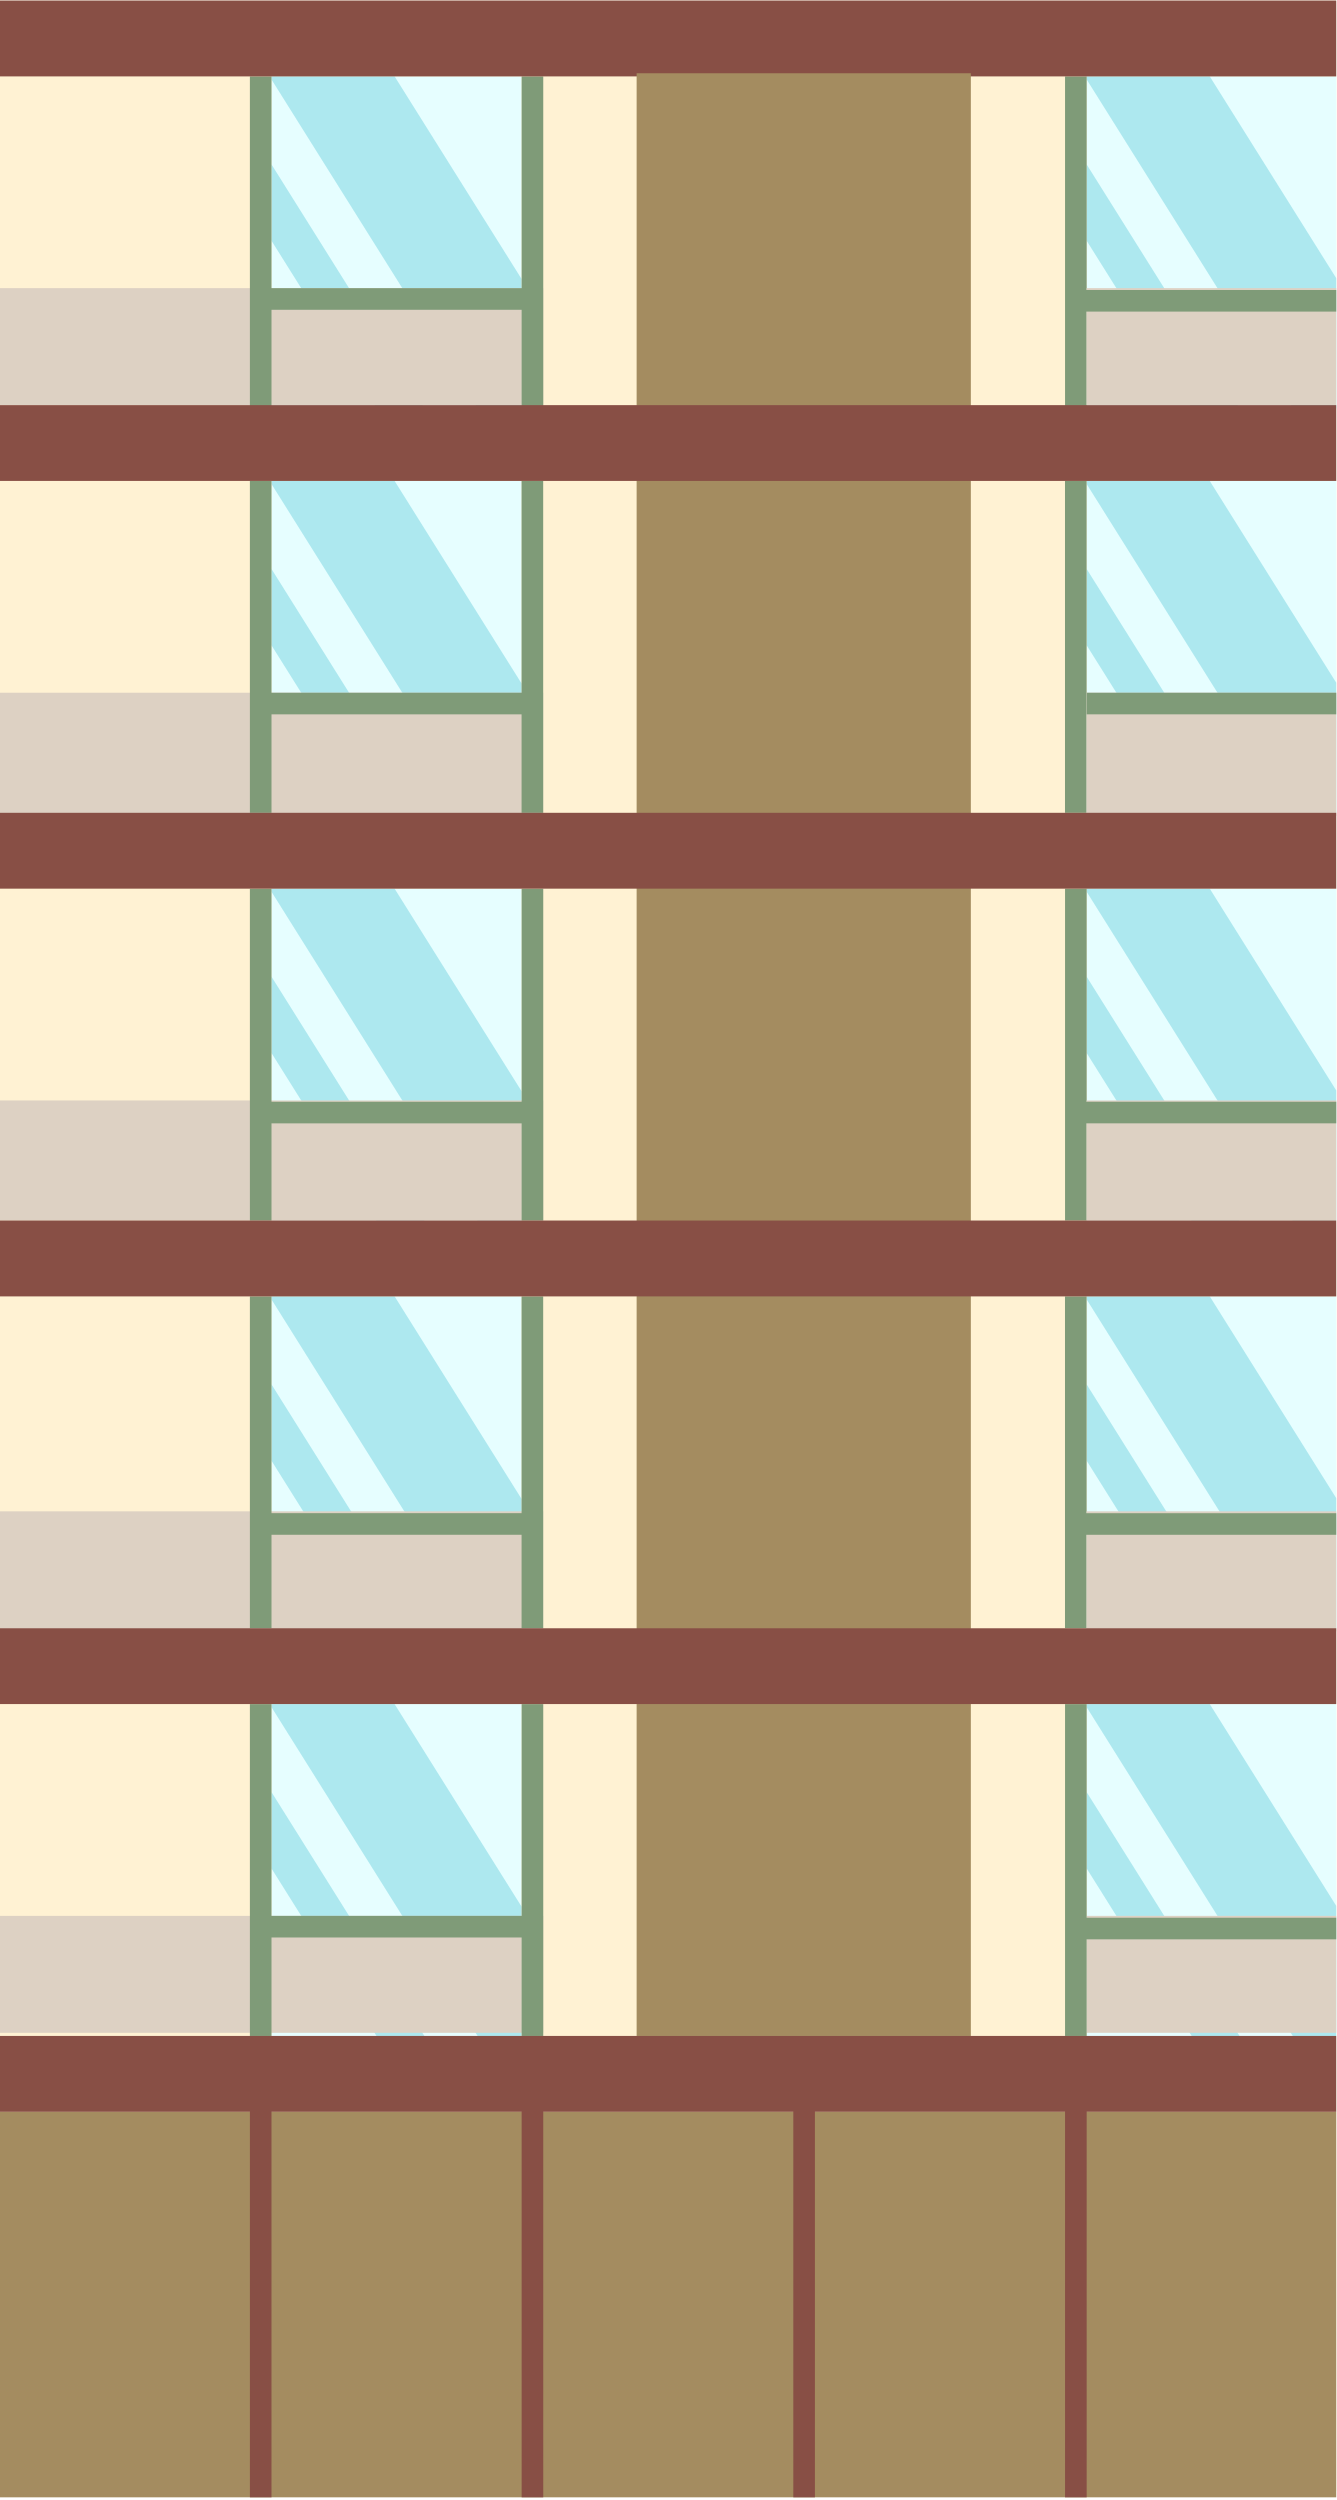
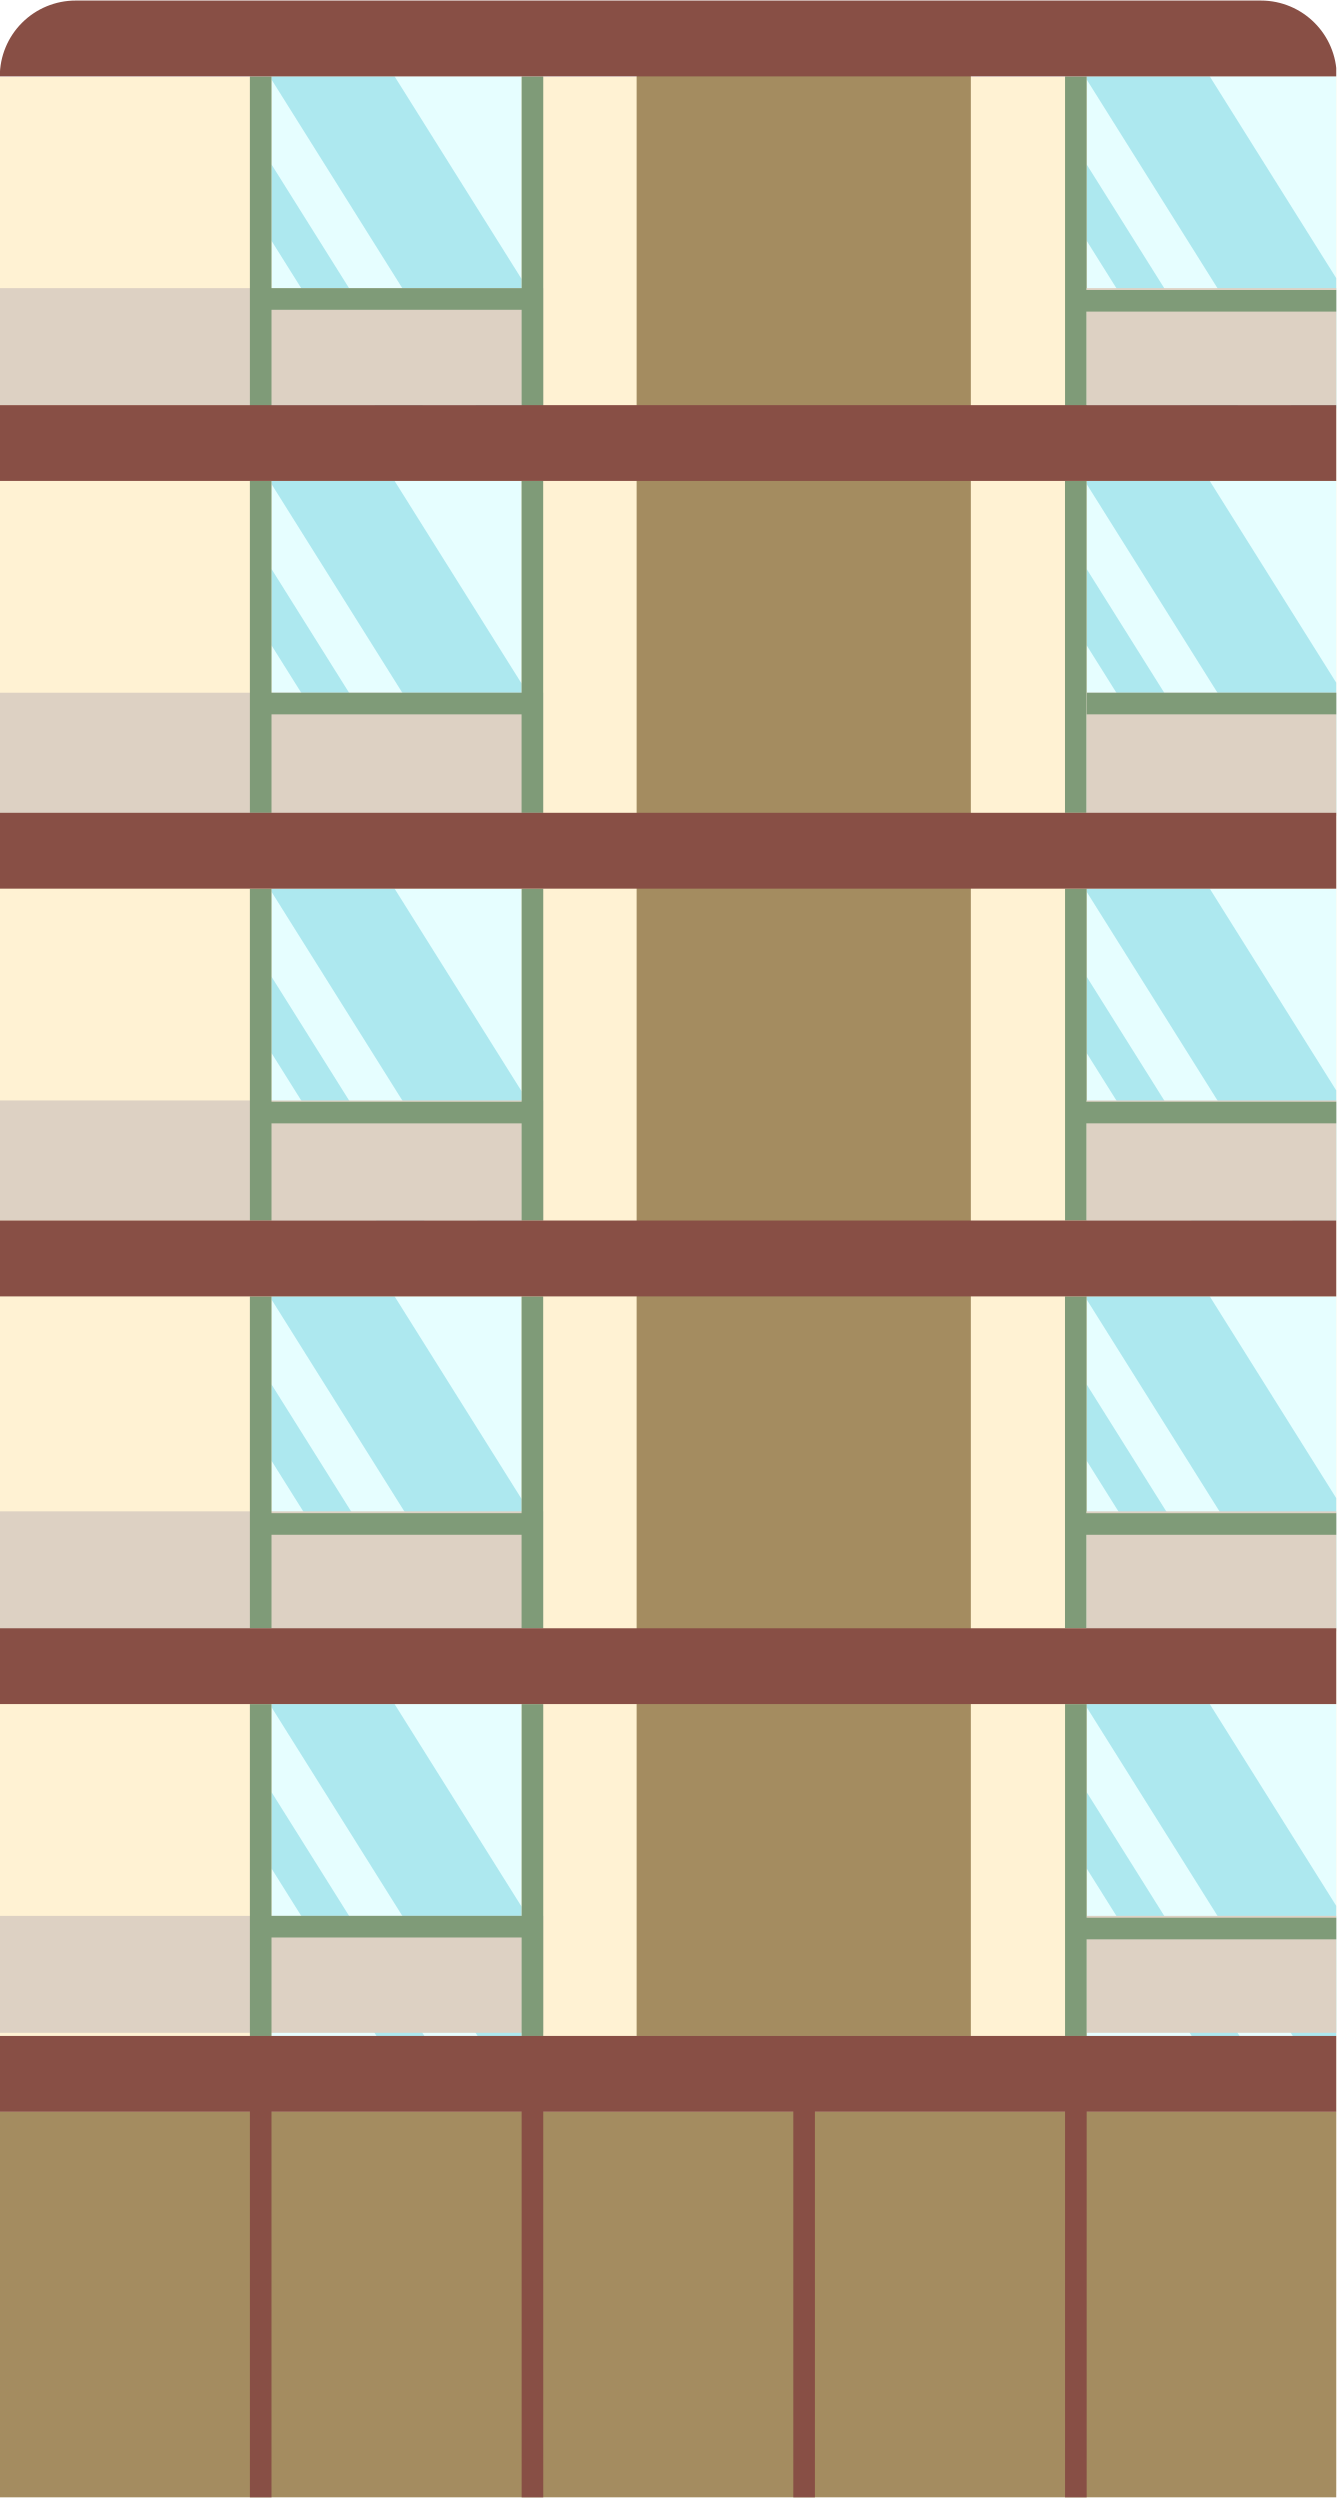
<svg xmlns="http://www.w3.org/2000/svg" width="100%" height="100%" viewBox="0 0 423 791" version="1.1" xml:space="preserve" style="fill-rule:evenodd;clip-rule:evenodd;stroke-linejoin:round;stroke-miterlimit:2;">
  <g transform="matrix(1,0,0,1,-13644.2,-4740.49)">
    <g id="Artboard2" transform="matrix(1.71188,0,0,1.32355,-925.66,68.3647)">
      <rect x="8511" y="3530" width="247" height="597" style="fill:none;" />
      <clipPath id="_clip1">
        <rect x="8511" y="3530" width="247" height="597" />
      </clipPath>
      <g clip-path="url(#_clip1)">
        <g transform="matrix(1.41841,0,0,1.00635,5832.37,1423.66)">
-           <g transform="matrix(0.411835,0,0,0.750781,-9.67813,1198.25)">
+           <g transform="matrix(0.411835,0,0,0.72776,-9.67813,1243.83)">
            <rect x="4609" y="1192" width="423" height="788" style="fill:rgb(255,242,211);" />
          </g>
          <g transform="matrix(0.0770408,0,0,0.100041,1568.79,1991.95)">
            <rect x="4609" y="1192" width="423" height="788" style="fill:rgb(230,254,255);" />
            <clipPath id="_clip2">
              <rect x="4609" y="1192" width="423" height="788" />
            </clipPath>
            <g clip-path="url(#_clip2)">
              <g transform="matrix(1.92725,0,3.35093,7.50476,-8545.79,-7933.79)">
                <rect x="4621" y="1208" width="42" height="120" style="fill:rgb(105,208,220);fill-opacity:0.45;" />
              </g>
              <g transform="matrix(5.03571,0,3.35093,7.50476,-22739,-7933.79)">
                <rect x="4621" y="1208" width="42" height="120" style="fill:rgb(105,208,220);fill-opacity:0.45;" />
              </g>
            </g>
          </g>
          <g transform="matrix(0.0770408,0,0,0.100041,1675.01,1991.95)">
            <rect x="4609" y="1192" width="423" height="788" style="fill:rgb(230,254,255);" />
            <clipPath id="_clip3">
              <rect x="4609" y="1192" width="423" height="788" />
            </clipPath>
            <g clip-path="url(#_clip3)">
              <g transform="matrix(1.92725,0,3.35093,7.50476,-8545.79,-7933.79)">
                <rect x="4621" y="1208" width="42" height="120" style="fill:rgb(105,208,220);fill-opacity:0.45;" />
              </g>
              <g transform="matrix(5.03571,0,3.35093,7.50476,-22739,-7933.79)">
                <rect x="4621" y="1208" width="42" height="120" style="fill:rgb(105,208,220);fill-opacity:0.45;" />
              </g>
            </g>
          </g>
          <g transform="matrix(0.169354,0,0,0.731023,1107.12,1223.59)">
            <rect x="4613.7" y="1283" width="418.113" height="38" style="fill:rgb(221,209,195);" />
          </g>
          <g transform="matrix(0.00665784,0,0,0.100041,1890.37,1991.95)">
            <rect x="4609" y="1192" width="423" height="788" style="fill:rgb(127,155,120);" />
          </g>
          <g transform="matrix(0.00665784,0,0,0.100041,1925.78,1991.95)">
            <rect x="4609" y="1192" width="423" height="788" style="fill:rgb(127,155,120);" />
          </g>
          <g transform="matrix(4.07675e-19,0.0121373,-0.0449296,5.01537e-18,2011.43,2105.56)">
            <rect x="4609" y="1192" width="423" height="788" style="fill:rgb(127,155,120);" />
          </g>
          <g transform="matrix(0.00665784,0,0,0.100041,1996.59,1991.95)">
            <rect x="4609" y="1192" width="423" height="788" style="fill:rgb(127,155,120);" />
          </g>
          <g transform="matrix(0.0770408,0,0,0.100041,1675.01,2088.05)">
            <rect x="4609" y="1192" width="423" height="788" style="fill:rgb(230,254,255);" />
            <clipPath id="_clip4">
              <rect x="4609" y="1192" width="423" height="788" />
            </clipPath>
            <g clip-path="url(#_clip4)">
              <g transform="matrix(1.92725,0,3.35093,7.50476,-8545.79,-7933.79)">
                <rect x="4621" y="1208" width="42" height="120" style="fill:rgb(105,208,220);fill-opacity:0.45;" />
              </g>
              <g transform="matrix(5.03571,0,3.35093,7.50476,-22739,-7933.79)">
                <rect x="4621" y="1208" width="42" height="120" style="fill:rgb(105,208,220);fill-opacity:0.45;" />
              </g>
            </g>
          </g>
          <g transform="matrix(0.0770408,0,0,0.100041,1568.79,2088.05)">
            <rect x="4609" y="1192" width="423" height="788" style="fill:rgb(230,254,255);" />
            <clipPath id="_clip5">
              <rect x="4609" y="1192" width="423" height="788" />
            </clipPath>
            <g clip-path="url(#_clip5)">
              <g transform="matrix(1.92725,0,3.35093,7.50476,-8545.79,-7933.79)">
                <rect x="4621" y="1208" width="42" height="120" style="fill:rgb(105,208,220);fill-opacity:0.45;" />
              </g>
              <g transform="matrix(5.03571,0,3.35093,7.50476,-22739,-7933.79)">
                <rect x="4621" y="1208" width="42" height="120" style="fill:rgb(105,208,220);fill-opacity:0.45;" />
              </g>
            </g>
          </g>
          <g transform="matrix(0.169354,0,0,0.770538,1107.12,1269)">
            <rect x="4613.7" y="1283" width="418.113" height="38" style="fill:rgb(221,209,195);" />
          </g>
          <g transform="matrix(0.00665784,0,0,0.100041,1890.37,2088.05)">
            <rect x="4609" y="1192" width="423" height="788" style="fill:rgb(127,155,120);" />
          </g>
          <g transform="matrix(-0.00665784,0,0,0.100041,2060.77,2088.05)">
            <rect x="4609" y="1192" width="423" height="788" style="fill:rgb(127,155,120);" />
          </g>
          <g transform="matrix(-0.00665784,0,0,0.100041,1989.96,2088.05)">
            <rect x="4609" y="1192" width="423" height="788" style="fill:rgb(127,155,120);" />
          </g>
          <g transform="matrix(0.0770408,0,0,0.100041,1568.79,2184.9)">
            <rect x="4609" y="1192" width="423" height="788" style="fill:rgb(230,254,255);" />
            <clipPath id="_clip6">
              <rect x="4609" y="1192" width="423" height="788" />
            </clipPath>
            <g clip-path="url(#_clip6)">
              <g transform="matrix(1.92725,0,3.35093,7.50476,-8545.79,-7933.79)">
                <rect x="4621" y="1208" width="42" height="120" style="fill:rgb(105,208,220);fill-opacity:0.45;" />
              </g>
              <g transform="matrix(5.03571,0,3.35093,7.50476,-22739,-7933.79)">
                <rect x="4621" y="1208" width="42" height="120" style="fill:rgb(105,208,220);fill-opacity:0.45;" />
              </g>
            </g>
          </g>
          <g transform="matrix(0.0770408,0,0,0.100041,1675.01,2184.9)">
            <rect x="4609" y="1192" width="423" height="788" style="fill:rgb(230,254,255);" />
            <clipPath id="_clip7">
              <rect x="4609" y="1192" width="423" height="788" />
            </clipPath>
            <g clip-path="url(#_clip7)">
              <g transform="matrix(1.92725,0,3.35093,7.50476,-8545.79,-7933.79)">
                <rect x="4621" y="1208" width="42" height="120" style="fill:rgb(105,208,220);fill-opacity:0.45;" />
              </g>
              <g transform="matrix(5.03571,0,3.35093,7.50476,-22739,-7933.79)">
                <rect x="4621" y="1208" width="42" height="120" style="fill:rgb(105,208,220);fill-opacity:0.45;" />
              </g>
            </g>
          </g>
          <g transform="matrix(0.169354,0,0,0.750781,1107.12,1391.2)">
            <rect x="4613.7" y="1283" width="418.113" height="38" style="fill:rgb(221,209,195);" />
          </g>
          <g transform="matrix(0.00665784,0,0,0.100041,1890.37,2184.9)">
            <rect x="4609" y="1192" width="423" height="788" style="fill:rgb(127,155,120);" />
          </g>
          <g transform="matrix(0.00665784,0,0,0.100041,1925.78,2184.9)">
            <rect x="4609" y="1192" width="423" height="788" style="fill:rgb(127,155,120);" />
          </g>
          <g transform="matrix(0.00665784,0,0,0.100041,1996.59,2184.9)">
            <rect x="4609" y="1192" width="423" height="788" style="fill:rgb(127,155,120);" />
          </g>
          <g transform="matrix(0.0770408,0,0,0.100041,1675.01,2281.75)">
            <rect x="4609" y="1192" width="423" height="788" style="fill:rgb(230,254,255);" />
            <clipPath id="_clip8">
              <rect x="4609" y="1192" width="423" height="788" />
            </clipPath>
            <g clip-path="url(#_clip8)">
              <g transform="matrix(1.92725,0,3.35093,7.50476,-8545.79,-7933.79)">
                <rect x="4621" y="1208" width="42" height="120" style="fill:rgb(105,208,220);fill-opacity:0.45;" />
              </g>
              <g transform="matrix(5.03571,0,3.35093,7.50476,-22739,-7933.79)">
                <rect x="4621" y="1208" width="42" height="120" style="fill:rgb(105,208,220);fill-opacity:0.45;" />
              </g>
            </g>
          </g>
          <g transform="matrix(0.0770408,0,0,0.100041,1568.79,2281.75)">
            <rect x="4609" y="1192" width="423" height="788" style="fill:rgb(230,254,255);" />
            <clipPath id="_clip9">
              <rect x="4609" y="1192" width="423" height="788" />
            </clipPath>
            <g clip-path="url(#_clip9)">
              <g transform="matrix(1.92725,0,3.35093,7.50476,-8545.79,-7933.79)">
                <rect x="4621" y="1208" width="42" height="120" style="fill:rgb(105,208,220);fill-opacity:0.45;" />
              </g>
              <g transform="matrix(5.03571,0,3.35093,7.50476,-22739,-7933.79)">
                <rect x="4621" y="1208" width="42" height="120" style="fill:rgb(105,208,220);fill-opacity:0.45;" />
              </g>
            </g>
          </g>
          <g transform="matrix(0.169354,0,0,0.750781,1107.12,1488.8)">
            <rect x="4613.7" y="1283" width="418.113" height="38" style="fill:rgb(221,209,195);" />
          </g>
          <g transform="matrix(0.0770408,0,0,0.100041,1568.79,2378.6)">
            <rect x="4609" y="1192" width="423" height="788" style="fill:rgb(230,254,255);" />
            <clipPath id="_clip10">
              <rect x="4609" y="1192" width="423" height="788" />
            </clipPath>
            <g clip-path="url(#_clip10)">
              <g transform="matrix(1.92725,0,3.35093,7.50476,-8545.79,-7933.79)">
                <rect x="4621" y="1208" width="42" height="120" style="fill:rgb(105,208,220);fill-opacity:0.45;" />
              </g>
              <g transform="matrix(5.03571,0,3.35093,7.50476,-22739,-7933.79)">
                <rect x="4621" y="1208" width="42" height="120" style="fill:rgb(105,208,220);fill-opacity:0.45;" />
              </g>
            </g>
          </g>
          <g transform="matrix(0.00665784,0,0,0.100041,1890.37,2281.75)">
            <rect x="4609" y="1192" width="423" height="788" style="fill:rgb(127,155,120);" />
          </g>
          <g transform="matrix(-0.00665784,0,0,0.100041,2060.77,2281.75)">
            <rect x="4609" y="1192" width="423" height="788" style="fill:rgb(127,155,120);" />
          </g>
          <g transform="matrix(-0.00665784,0,0,0.100041,1989.96,2281.75)">
            <rect x="4609" y="1192" width="423" height="788" style="fill:rgb(127,155,120);" />
          </g>
          <g transform="matrix(0.0770408,0,0,0.100041,1675.01,2378.6)">
            <rect x="4609" y="1192" width="423" height="788" style="fill:rgb(230,254,255);" />
            <clipPath id="_clip11">
              <rect x="4609" y="1192" width="423" height="788" />
            </clipPath>
            <g clip-path="url(#_clip11)">
              <g transform="matrix(1.92725,0,3.35093,7.50476,-8545.79,-7933.79)">
                <rect x="4621" y="1208" width="42" height="120" style="fill:rgb(105,208,220);fill-opacity:0.45;" />
              </g>
              <g transform="matrix(5.03571,0,3.35093,7.50476,-22739,-7933.79)">
                <rect x="4621" y="1208" width="42" height="120" style="fill:rgb(105,208,220);fill-opacity:0.45;" />
              </g>
            </g>
          </g>
          <g transform="matrix(0.169354,0,0,0.731023,1107.12,1610.25)">
            <rect x="4613.7" y="1283" width="418.113" height="38" style="fill:rgb(221,209,195);" />
          </g>
          <g transform="matrix(0.0779412,0,0,0.731023,1670.49,1223.59)">
            <rect x="4613.7" y="1283" width="418.113" height="38" style="fill:rgb(221,209,195);" />
          </g>
          <g transform="matrix(0.0779412,0,0,0.770538,1670.49,1269)">
            <rect x="4613.7" y="1283" width="418.113" height="38" style="fill:rgb(221,209,195);" />
          </g>
          <g transform="matrix(0.0779412,0,0,0.750781,1670.49,1391.2)">
            <rect x="4613.7" y="1283" width="418.113" height="38" style="fill:rgb(221,209,195);" />
          </g>
          <g transform="matrix(0.0779412,0,0,0.750781,1670.49,1488.8)">
            <rect x="4613.7" y="1283" width="418.113" height="38" style="fill:rgb(221,209,195);" />
          </g>
          <g transform="matrix(0.0779412,0,0,0.731023,1670.49,1610.25)">
            <rect x="4613.7" y="1283" width="418.113" height="38" style="fill:rgb(221,209,195);" />
          </g>
          <g transform="matrix(0.00665784,0,0,0.100041,1890.37,2378.6)">
            <rect x="4609" y="1192" width="423" height="788" style="fill:rgb(127,155,120);" />
          </g>
          <g transform="matrix(0.00665784,0,0,0.100041,1925.78,2378.6)">
            <rect x="4609" y="1192" width="423" height="788" style="fill:rgb(127,155,120);" />
          </g>
          <g transform="matrix(0.00665784,0,0,0.100041,1996.59,2378.6)">
            <rect x="4609" y="1192" width="423" height="788" style="fill:rgb(127,155,120);" />
          </g>
          <g transform="matrix(0.411835,0,0,-0.116238,-9.67813,2824.85)">
            <rect x="4609" y="1192" width="423" height="788" style="fill:rgb(164,140,96);" />
          </g>
-           <g transform="matrix(0.411835,0,0,0.0228664,-9.67813,2065.92)">
-             <rect x="4609" y="1192" width="423" height="788" style="fill:rgb(136,79,69);" />
-           </g>
          <g transform="matrix(0.00665784,0,0,0.132435,1890.37,2424.07)">
            <rect x="4609" y="1192" width="423" height="788" style="fill:rgb(136,79,69);" />
          </g>
          <g transform="matrix(0.00665784,0,0,0.132435,1925.78,2424.07)">
            <rect x="4609" y="1192" width="423" height="788" style="fill:rgb(136,79,69);" />
          </g>
          <g transform="matrix(0.00665784,0,0,0.132435,1961.18,2424.07)">
            <rect x="4609" y="1192" width="423" height="788" style="fill:rgb(136,79,69);" />
          </g>
          <g transform="matrix(0.00665784,0,0,0.132435,1996.59,2424.07)">
            <rect x="4609" y="1192" width="423" height="788" style="fill:rgb(136,79,69);" />
          </g>
          <g transform="matrix(4.07675e-19,0.0121373,-0.0449296,5.01537e-18,2011.43,2201.66)">
            <rect x="4609" y="1192" width="423" height="788" style="fill:rgb(127,155,120);" />
          </g>
          <g transform="matrix(4.07675e-19,0.0121373,-0.0440361,4.91563e-18,2115.17,2105.99)">
            <rect x="4609" y="1192" width="423" height="788" style="fill:rgb(127,155,120);" />
          </g>
          <g transform="matrix(4.07675e-19,0.0121373,-0.0449296,5.01537e-18,2011.43,2298.82)">
            <rect x="4609" y="1192" width="423" height="788" style="fill:rgb(127,155,120);" />
          </g>
          <g transform="matrix(4.07675e-19,0.0121373,-0.0440361,4.91563e-18,2115.17,2298.82)">
            <rect x="4609" y="1192" width="423" height="788" style="fill:rgb(127,155,120);" />
          </g>
          <g transform="matrix(4.07675e-19,0.0121373,-0.0449296,5.01537e-18,2011.43,2492.21)">
            <rect x="4609" y="1192" width="423" height="788" style="fill:rgb(127,155,120);" />
          </g>
          <g transform="matrix(4.07675e-19,0.0121373,-0.0440361,4.91563e-18,2115.17,2492.65)">
            <rect x="4609" y="1192" width="423" height="788" style="fill:rgb(127,155,120);" />
          </g>
          <g transform="matrix(4.07675e-19,0.0121373,-0.0413556,4.61642e-18,2111.97,2201.66)">
            <rect x="4609" y="1192" width="423" height="788" style="fill:rgb(127,155,120);" />
          </g>
          <g transform="matrix(4.07675e-19,0.0121373,-0.0449296,5.01537e-18,2011.43,2396.55)">
            <rect x="4609" y="1192" width="423" height="788" style="fill:rgb(127,155,120);" />
          </g>
          <g transform="matrix(4.07675e-19,0.0121373,-0.0431426,4.81589e-18,2114.1,2396.55)">
            <rect x="4609" y="1192" width="423" height="788" style="fill:rgb(127,155,120);" />
          </g>
          <g transform="matrix(0.262342,0,0,4.48303,1125.66,-3345.4)">
            <rect x="3224" y="1217" width="166" height="104" style="fill:rgb(164,140,96);" />
          </g>
          <g transform="matrix(0.411835,0,0,0.0228664,-9.67813,2162.02)">
            <rect x="4609" y="1192" width="423" height="788" style="fill:rgb(136,79,69);" />
          </g>
          <g transform="matrix(0.411835,0,0,0.0228664,-9.67813,2258.87)">
            <rect x="4609" y="1192" width="423" height="788" style="fill:rgb(136,79,69);" />
          </g>
          <g transform="matrix(0.411835,0,0,0.0228664,-9.67813,2355.72)">
            <rect x="4609" y="1192" width="423" height="788" style="fill:rgb(136,79,69);" />
          </g>
          <g transform="matrix(0.411835,0,0,0.0228664,-9.67813,2452.57)">
            <rect x="4609" y="1192" width="423" height="788" style="fill:rgb(136,79,69);" />
          </g>
          <g transform="matrix(0.411835,0,0,0.0228664,-9.67813,2549.42)">
            <rect x="4609" y="1192" width="423" height="788" style="fill:rgb(136,79,69);" />
+           </g>
+           <g transform="matrix(0.411835,0,0,0.0228664,-9.67813,2065.92)">
+             <path d="M5032,1980C5032,1544.8 5021.26,1192 5008,1192C4933.6,1192 4707.39,1192 4633,1192C4626.63,1192 4620.53,1275.01 4616.03,1422.78C4611.53,1570.55 4609,1770.96 4609,1979.93C4609,1979.98 4609,1980 4609,1980L5032,1980C5032,1980 5032,1980 5032,1980Z" style="fill:rgb(136,79,69);" />
          </g>
        </g>
      </g>
    </g>
  </g>
</svg>
